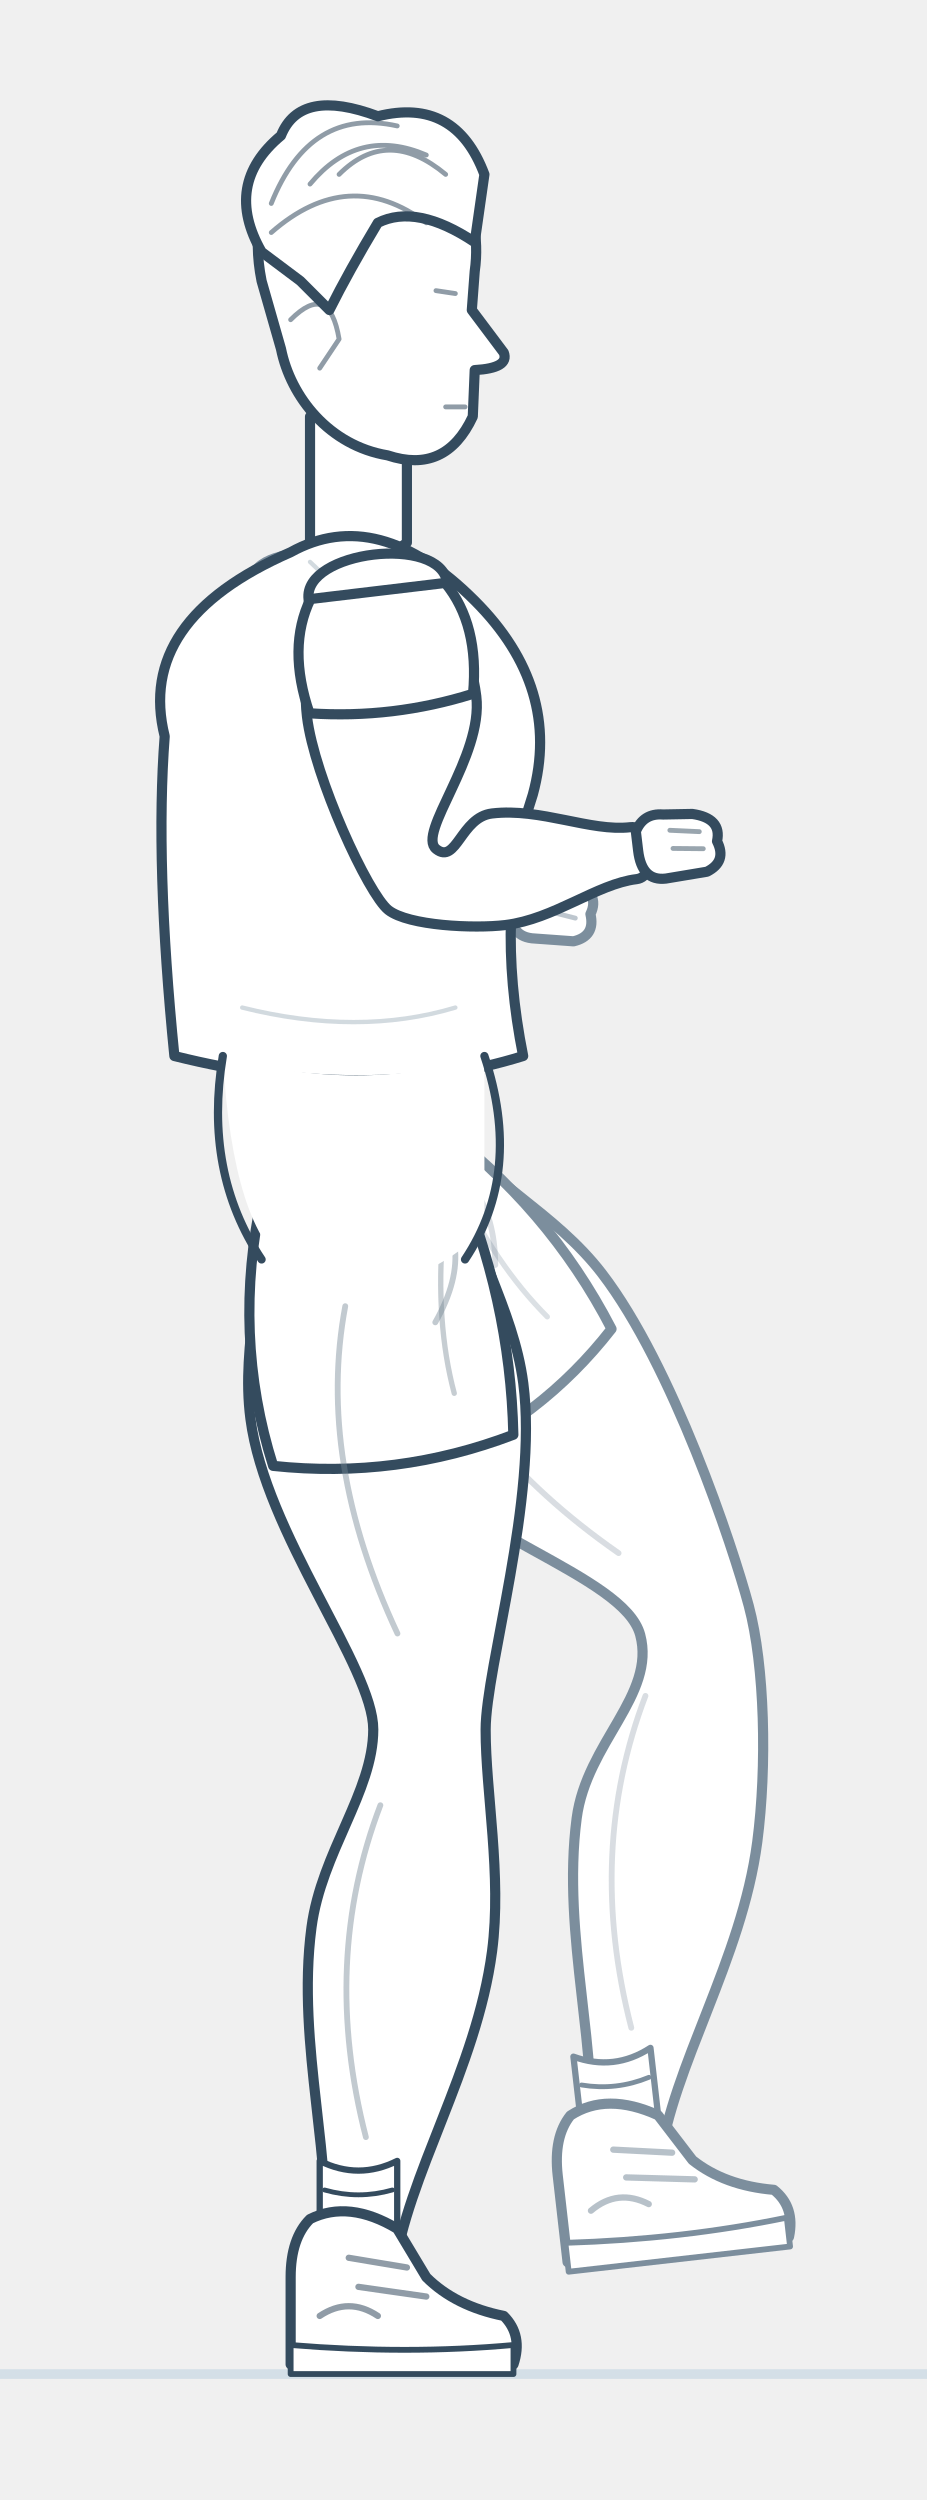
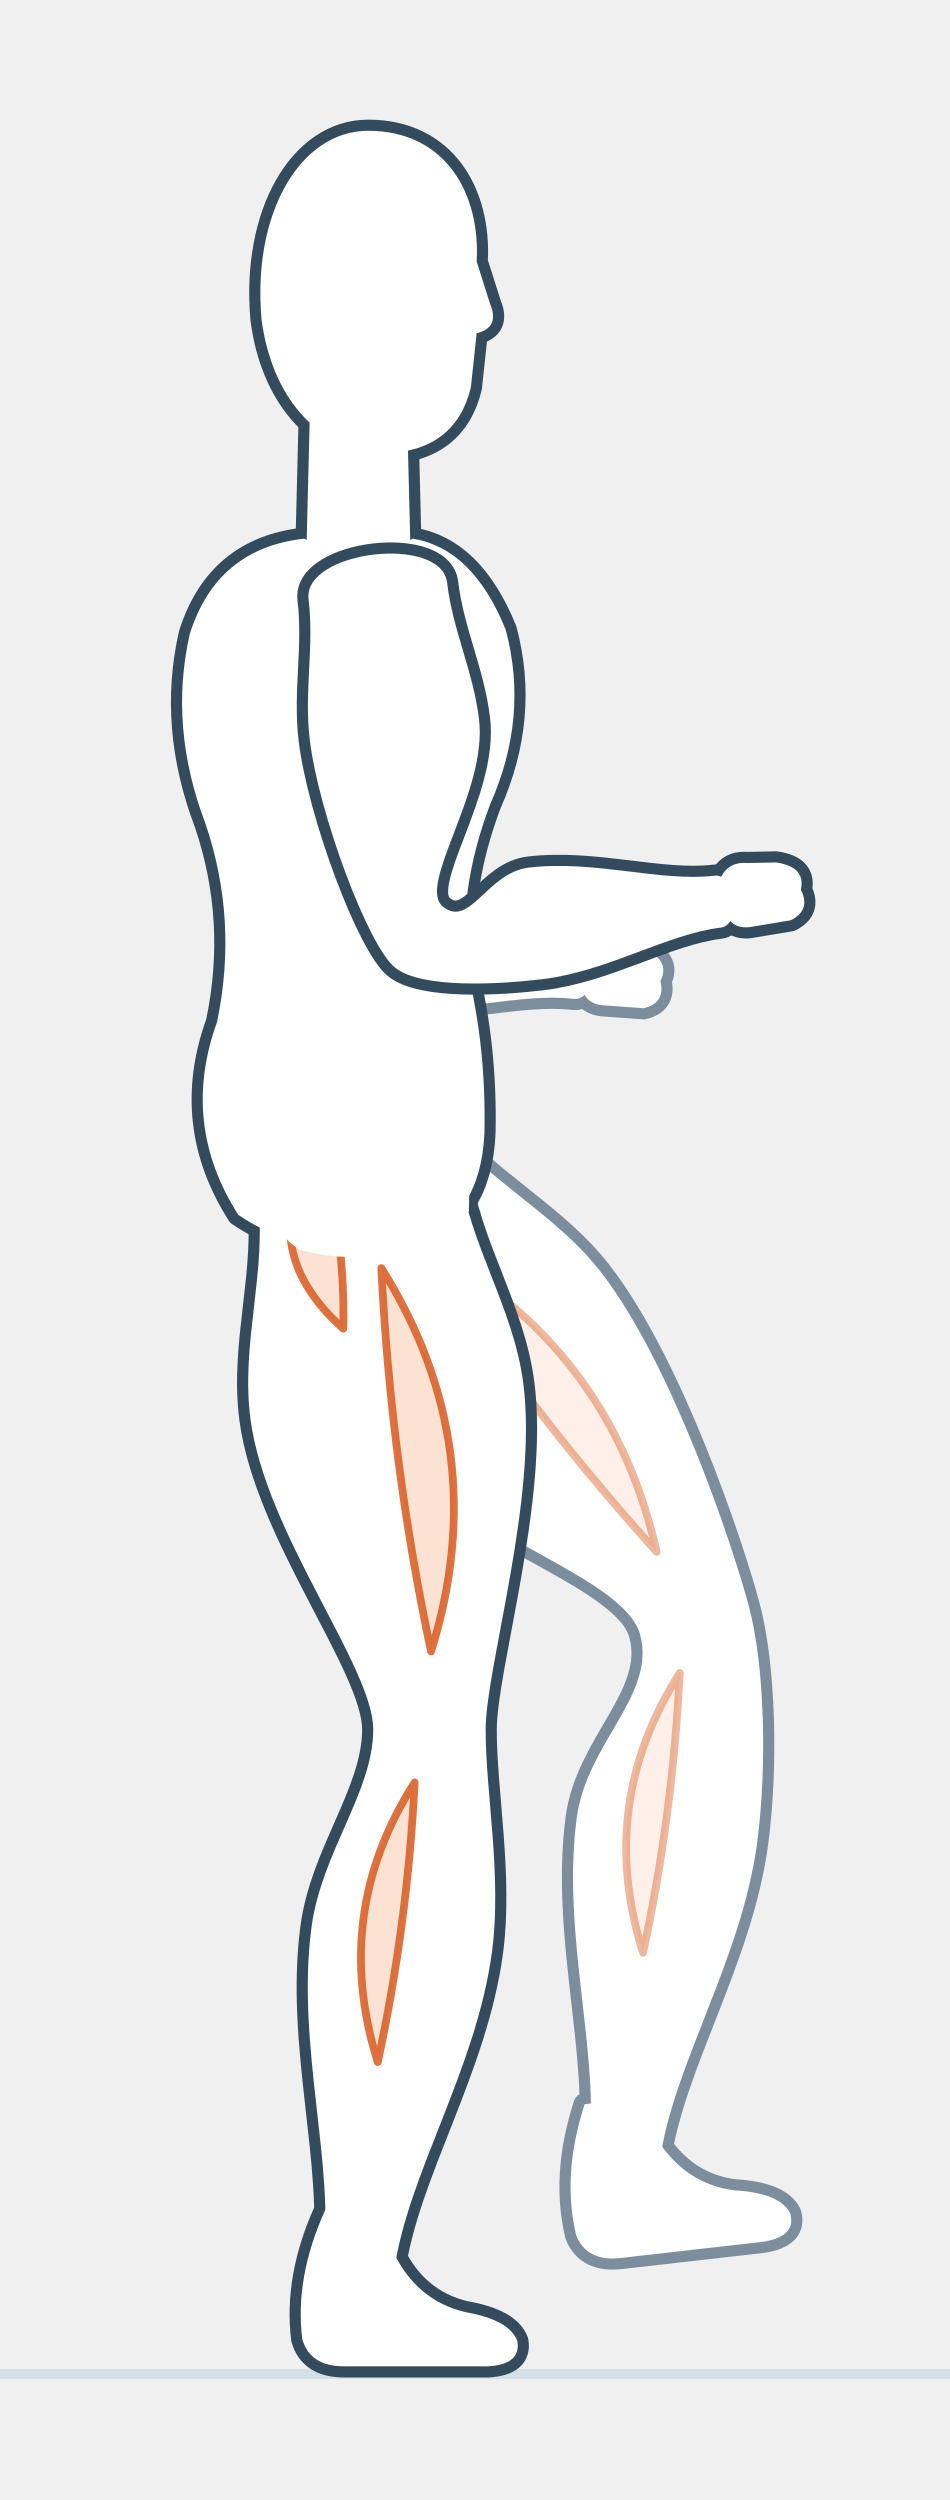
- <svg xmlns="http://www.w3.org/2000/svg" viewBox="109 18.954 95.68 258.046">
+ <svg xmlns="http://www.w3.org/2000/svg" viewBox="109 18.954 98.05 258.046">
  <path d="M-300 264H800" fill="none" stroke="#d4dfe7" />
  <g class="bw-human-athlete bw-human-outline bw-human-natural bw-human-sketch bw-human-side" stroke="#344b5e" stroke-width="1.05" stroke-linecap="round" stroke-linejoin="round">
-     <g class="bw-human-arm bw-human-arm-left" fill="#fff" stroke="#7c8e9d">
-       <path d="M134.851,79.101C134.353,83.271 132.337,86.656 131.839,90.826C131.092,97.082 133.664,110.137 135.299,112.216C136.934,114.295 143.465,116.184 146.662,116.565C151.686,117.165 156.850,114.660 160.960,115.151C163.239,115.423 163.879,110.061 161.601,109.789C157.490,109.298 153.062,105.647 148.037,105.047C144.840,104.665 143.222,109.348 141.587,107.270C139.951,105.191 148.568,99.169 149.315,92.913C149.813,88.743 148.651,84.978 149.149,80.808C149.747,75.804 135.448,74.096 134.851,79.101Z" />
-       <g class="bw-human-sleeve" fill="#fff">
-         <path d="M135.049,79.124Q131.516,83.416 132.173,90.564Q140.423,93.160 149.053,92.580Q151.375,85.787 148.951,80.784Z" />
-       </g>
-       <g class="bw-muscle-traces" data-side="left" />
-       <g class="bw-human-hand" transform="translate(164.756,112.885) rotate(6.810)">
-         <path d="M-3,-2.2 Q-2,-4 0,-3.6 L3,-3.3 Q6,-2.5 5.2,-.2 Q6,2 3.8,2.8 L-.5,3 Q-3,3 -3,-.2Z" />
-         <path d="M.5,-1.9L3.5,-1.4 M.6,0L3.7,.4" fill="none" stroke-width=".5" opacity=".5" />
+     <g class="bw-silhouette-ink" stroke-width="2.3">
+       <g class="bw-human-arm bw-human-arm-left" fill="#fff" stroke="#7c8e9d">
+         <path d="M134.851,79.101C134.253,84.105 132.152,88.205 131.555,93.209C130.658,100.716 132.383,115.371 134.588,118.173C136.792,120.975 144.739,122.378 149.048,122.893C155.820,123.702 162.652,121.395 168.193,122.057C170.471,122.329 171.112,116.967 168.833,116.695C163.292,116.034 157.196,112.183 150.424,111.375C146.114,110.860 143.079,116.029 140.875,113.227C138.671,110.425 148.134,102.803 149.030,95.296C149.628,90.292 148.552,85.812 149.149,80.808C149.747,75.804 135.448,74.096 134.851,79.101Z" />
+         <g display="none" class="bw-muscle-traces" data-side="left" />
+         <g class="bw-human-hand" transform="translate(171.988,119.791) rotate(6.810)">
+           <path d="M-3,-2.2 Q-2,-4 0,-3.6 L3,-3.3 Q6,-2.5 5.2,-.2 Q6,2 3.8,2.8 L-.5,3 Q-3,3 -3,-.2Z" />
+         </g>
      </g>
    </g>
-     <g class="bw-human-leg bw-human-leg-left" fill="#fff" stroke="#7c8e9d">
-       <path d="M137.667,147.343C142.522,153.676 143.747,161.355 148.603,167.688C155.885,177.188 173.410,181.472 175.078,187.692C176.745,193.913 169.542,198.851 168.524,206.625C166.924,218.841 171.049,231.241 169.740,241.236C169.331,244.354 176.669,245.315 177.077,242.197C178.386,232.202 185.565,221.282 187.164,209.066C188.182,201.292 187.950,190.909 186.282,184.689C184.615,178.468 178.424,159.909 171.141,150.409C166.286,144.076 159.188,140.899 154.333,134.566C149.861,128.733 133.195,141.510 137.667,147.343Z" />
-       <g class="bw-human-shorts" fill="#fff">
-         <path d="M138.064,147.038Q142.592,161.163 153.867,170.117Q164.818,165.501 172.120,156.123Q165.607,143.519 153.936,134.870Z" />
-         <path d="M156.087,140.963Q160.108,149.495 165.490,154.871" fill="none" opacity=".28" stroke-width=".55" />
-       </g>
-       <g class="bw-muscle-traces" data-side="left">
-         <g data-muscle="quadriceps">
-           <path d="M151.249,152.731Q156.644,167.987 172.850,179.265" fill="none" stroke="#718392" stroke-width=".6" opacity="0.27" />
-         </g>
-         <g data-muscle="glutes">
-           <path d="M151.455,138.208Q160.032,139.534 160.125,149.518" fill="none" stroke="#718392" stroke-width=".6" opacity="0.27" />
-         </g>
-         <g data-muscle="calves">
-           <path d="M175.623,194.000Q169.475,210.138 174.162,228.260" fill="none" stroke="#718392" stroke-width=".6" opacity="0.27" />
+     <g class="bw-silhouette-fill" stroke="none">
+       <g class="bw-human-arm bw-human-arm-left" fill="#fff" stroke="none">
+         <path d="M134.851,79.101C134.253,84.105 132.152,88.205 131.555,93.209C130.658,100.716 132.383,115.371 134.588,118.173C136.792,120.975 144.739,122.378 149.048,122.893C155.820,123.702 162.652,121.395 168.193,122.057C170.471,122.329 171.112,116.967 168.833,116.695C163.292,116.034 157.196,112.183 150.424,111.375C146.114,110.860 143.079,116.029 140.875,113.227C138.671,110.425 148.134,102.803 149.030,95.296C149.628,90.292 148.552,85.812 149.149,80.808C149.747,75.804 135.448,74.096 134.851,79.101Z" />
+         <g class="bw-muscle-traces" data-side="left" />
+         <g class="bw-human-hand" transform="translate(171.988,119.791) rotate(6.810)">
+           <path d="M-3,-2.2 Q-2,-4 0,-3.6 L3,-3.3 Q6,-2.5 5.2,-.2 Q6,2 3.8,2.8 L-.5,3 Q-3,3 -3,-.2Z" />
        </g>
      </g>
-       <g class="bw-human-shoe" transform="translate(173.408,241.716) rotate(-6.500)" fill="#fff">
-         <path d="M-4,-11Q0,-9 4,-11L4,-3Q0,-1 -4,-3Z" fill="#fff" stroke-width=".65" />
-         <path d="M-3.5,-8Q0,-7 3.5,-8" fill="none" stroke-width=".5" />
-         <path d="M-5,-5 Q-1,-7 4,-4 L7,1 Q10,4 15,5 Q17,7 16,10 L-7,10 L-7,1 Q-7,-3 -5,-5Z" />
-         <path d="M-7,8 Q5,9 16,8 L16,11 L-7,11Z" fill="#fff" stroke-width=".6" />
-         <path d="M-1,-1L5,0 M0,2L7,3 M-4,5Q-1,3 2,5" fill="none" stroke-width=".65" opacity=".55" />
+     </g>
+     <g class="bw-silhouette-ink" stroke-width="2.3">
+       <g class="bw-human-leg bw-human-leg-left" fill="#fff" stroke="#7c8e9d">
+         <path d="M137.667,147.343C142.522,153.676 143.747,161.355 148.603,167.688C155.885,177.188 173.410,181.472 175.078,187.692C176.745,193.913 169.542,198.851 168.524,206.625C166.924,218.841 171.049,231.241 169.740,241.236C169.331,244.354 176.669,245.315 177.077,242.197C178.386,232.202 185.565,221.282 187.164,209.066C188.182,201.292 187.950,190.909 186.282,184.689C184.615,178.468 178.424,159.909 171.141,150.409C166.286,144.076 159.188,140.899 154.333,134.566C149.861,128.733 133.195,141.510 137.667,147.343Z" />
+         <g display="none" class="bw-muscle-traces" data-side="left">
+           <g data-muscle="quadriceps">
+             <path d="M152.501,147.462Q171.940,157.697 176.777,179.127Q163.361,164.274 152.501,147.462Z" fill="#f59e6b" fill-opacity="0.16" stroke="#d9622b" stroke-width=".8" stroke-opacity="0.45" />
+           </g>
+           <g data-muscle="glutes">
+             <path d="M140.448,139.465Q139.677,152.266 152.239,154.845Q147.510,146.261 140.448,139.465Z" fill="#f59e6b" fill-opacity="0.16" stroke="#d9622b" stroke-width=".8" stroke-opacity="0.45" />
+           </g>
+           <g data-muscle="calves">
+             <path d="M179.160,191.639Q170.527,205.193 175.378,220.513Q178.449,206.230 179.160,191.639Z" fill="#f59e6b" fill-opacity="0.16" stroke="#d9622b" stroke-width=".8" stroke-opacity="0.45" />
+           </g>
+         </g>
+         <g class="bw-human-shoe bw-human-foot" transform="translate(173.408,241.716) rotate(-6.500)" fill="#fff">
+           <path d="M-3.4,-6 Q-6.6,1 -5.8,7.4 Q-5,10.2 -1.5,10.2 L13.4,10.2 Q16.8,10 16.4,7.6 Q15.6,5.4 11,4.6 Q6,3.4 3.6,-1.6 L3.2,-6 Z" />
+         </g>
      </g>
    </g>
-     <g class="bw-human-torso" transform="translate(146.000,140.954) rotate(0.000)">
-       <g transform="translate(0 -67) rotate(0.000) scale(1) translate(0 67)">
-         <path d="M-5,-79L-5,-65Q0,-62 5,-66L5,-80Z" fill="#fff" />
-         <path d="M-10,-93C-12,-103 -6,-109 1,-108C9,-108 13,-101 12,-94L11.7,-90L15,-85.6Q15.6,-84 12,-83.8L11.8,-79Q9,-73 3,-75C-3,-76 -7,-81 -8,-86Z" fill="#fff" />
-         <path d="M-10,-96Q-14,-103 -8,-108Q-6,-113 2,-110Q10,-112 13,-104L12,-97Q6,-101 2,-99Q-1,-94 -3,-90L-6,-93Z" fill="#fff" />
-         <path d="M-7,-89q4,-4 5,2l-2,3M8,-92l2,.3M9,-80h2M-9,-98q8,-7 16,-1 M-9,-101q4,-10 13,-8 M-5,-103q5,-6 12,-3 M-2,-104q5,-5 11,0" fill="none" stroke-width=".5" opacity=".55" />
-       </g>
-       <g transform="scale(1.000 1)">
-         <path d="M-7,-65 Q2,-70 12,-60 Q21,-51 18,-40 Q14,-28 17,-13 Q1,-8 -19,-13 Q-21,-33 -20,-46 Q-23,-58 -7,-65Z" fill="#fff" />
-         <path d="M-5,-64Q1,-58 6,-63 M-12,-18Q0,-15 10,-18" fill="none" stroke="#71899b" opacity=".32" stroke-width=".45" />
-         <g class="bw-muscle-traces bw-torso-muscles" />
+     <g class="bw-silhouette-fill" stroke="none">
+       <g class="bw-human-leg bw-human-leg-left" fill="#fff" stroke="none">
+         <path d="M137.667,147.343C142.522,153.676 143.747,161.355 148.603,167.688C155.885,177.188 173.410,181.472 175.078,187.692C176.745,193.913 169.542,198.851 168.524,206.625C166.924,218.841 171.049,231.241 169.740,241.236C169.331,244.354 176.669,245.315 177.077,242.197C178.386,232.202 185.565,221.282 187.164,209.066C188.182,201.292 187.950,190.909 186.282,184.689C184.615,178.468 178.424,159.909 171.141,150.409C166.286,144.076 159.188,140.899 154.333,134.566C149.861,128.733 133.195,141.510 137.667,147.343Z" />
+         <g class="bw-muscle-traces" data-side="left">
+           <g data-muscle="quadriceps">
+             <path d="M152.501,147.462Q171.940,157.697 176.777,179.127Q163.361,164.274 152.501,147.462Z" fill="#f59e6b" fill-opacity="0.16" stroke="#d9622b" stroke-width=".8" stroke-opacity="0.45" />
+           </g>
+           <g data-muscle="glutes">
+             <path d="M140.448,139.465Q139.677,152.266 152.239,154.845Q147.510,146.261 140.448,139.465Z" fill="#f59e6b" fill-opacity="0.16" stroke="#d9622b" stroke-width=".8" stroke-opacity="0.45" />
+           </g>
+           <g data-muscle="calves">
+             <path d="M179.160,191.639Q170.527,205.193 175.378,220.513Q178.449,206.230 179.160,191.639Z" fill="#f59e6b" fill-opacity="0.16" stroke="#d9622b" stroke-width=".8" stroke-opacity="0.45" />
+           </g>
+         </g>
+         <g class="bw-human-shoe bw-human-foot" transform="translate(173.408,241.716) rotate(-6.500)" fill="#fff">
+           <path d="M-3.4,-6 Q-6.6,1 -5.8,7.4 Q-5,10.2 -1.5,10.2 L13.4,10.2 Q16.8,10 16.4,7.6 Q15.6,5.4 11,4.6 Q6,3.4 3.6,-1.6 L3.2,-6 Z" />
+         </g>
      </g>
    </g>
-     <g class="bw-human-leg bw-human-leg-right" fill="#fff" stroke="#344b5e">
-       <path d="M135.587,142.304C136.613,150.218 133.823,157.477 134.849,165.390C136.387,177.261 147.535,191.035 147.527,197.475C147.520,203.915 142.176,210.131 141.150,217.904C139.538,230.118 143.651,242.523 142.332,252.516C141.920,255.634 149.257,256.602 149.668,253.484C150.987,243.491 158.177,232.578 159.789,220.364C160.814,212.591 159.120,203.928 159.127,197.488C159.135,191.048 164.552,173.610 163.013,161.740C161.987,153.826 157.439,147.518 156.413,139.605C155.468,132.316 134.642,135.015 135.587,142.304Z" />
-       <g class="bw-human-shorts" fill="#fff">
-         <path d="M136.083,142.240Q132.920,156.732 137.194,170.259Q149.976,171.628 161.987,167.046Q161.679,153.004 155.917,139.669Z" />
-         <path d="M154.723,146.020Q153.925,155.417 155.886,162.767" fill="none" opacity=".28" stroke-width=".55" />
-       </g>
-       <g class="bw-muscle-traces" data-side="right">
-         <g data-muscle="quadriceps">
-           <path d="M144.637,153.776Q141.657,169.681 150.025,187.564" fill="none" stroke="#718392" stroke-width=".6" opacity="0.43" />
+     <g class="bw-silhouette-ink" stroke-width="2.3">
+       <g class="bw-human-torso" transform="translate(146.000,140.954) rotate(0.000)">
+         <g transform="translate(0 -67) rotate(0.000) scale(1) translate(0 67)">
+           <path d="M-5,-80L-5.4,-64Q0,-61.5 5.4,-64L5,-80Z" fill="#fff" />
+           <path d="M1,-108.5C9,-108.5 12.6,-102 12.2,-95L13.6,-90.6Q14.6,-88.2 12.2,-87.6L11.6,-82Q10,-75.4 2.6,-75.2C-4.6,-75.6 -9,-81.4 -10,-89C-11,-100 -6,-108.5 1,-108.5Z" fill="#fff" />
        </g>
-         <g data-muscle="glutes">
-           <path d="M152.097,141.314Q158.853,146.760 153.929,155.445" fill="none" stroke="#718392" stroke-width=".6" opacity="0.43" />
-         </g>
-         <g data-muscle="calves">
-           <path d="M148.262,205.286Q142.099,221.418 146.767,239.545" fill="none" stroke="#718392" stroke-width=".6" opacity="0.43" />
+         <g transform="scale(1.000 1)">
+           <path d="M-5.6,-66.4Q-14.6,-65.4 -17.4,-56.6Q-19.6,-47 -15.800,-37Q-12.400,-27 -14.6,-16.5Q-18.4,-6 -12.4,3.4Q-4,9 6,6Q12.6,3.6 13,-5Q13.2,-14 11.2,-22Q10.2,-30 13.6,-39Q17.6,-48 15.2,-57Q11.8,-65.4 5.6,-66.4Q0,-63.2 -5.6,-66.4Z" fill="#fff" />
+           <g display="none" class="bw-muscle-traces bw-torso-muscles" />
        </g>
      </g>
-       <g class="bw-human-shoe" transform="translate(146.000,253.000) rotate(0.000)" fill="#fff">
-         <path d="M-4,-11Q0,-9 4,-11L4,-3Q0,-1 -4,-3Z" fill="#fff" stroke-width=".65" />
-         <path d="M-3.5,-8Q0,-7 3.5,-8" fill="none" stroke-width=".5" />
-         <path d="M-5,-5 Q-1,-7 4,-4 L7,1 Q10,4 15,5 Q17,7 16,10 L-7,10 L-7,1 Q-7,-3 -5,-5Z" />
-         <path d="M-7,8 Q5,9 16,8 L16,11 L-7,11Z" fill="#fff" stroke-width=".6" />
-         <path d="M-1,-1L5,0 M0,2L7,3 M-4,5Q-1,3 2,5" fill="none" stroke-width=".65" opacity=".55" />
+       <g class="bw-human-leg bw-human-leg-right" fill="#fff" stroke="#344b5e">
+         <path d="M135.587,142.304C136.613,150.218 133.823,157.477 134.849,165.390C136.387,177.261 147.535,191.035 147.527,197.475C147.520,203.915 142.176,210.131 141.150,217.904C139.538,230.118 143.651,242.523 142.332,252.516C141.920,255.634 149.257,256.602 149.668,253.484C150.987,243.491 158.177,232.578 159.789,220.364C160.814,212.591 159.120,203.928 159.127,197.488C159.135,191.048 164.552,173.610 163.013,161.740C161.987,153.826 157.439,147.518 156.413,139.605C155.468,132.316 134.642,135.015 135.587,142.304Z" />
+         <g display="none" class="bw-muscle-traces" data-side="right">
+           <g data-muscle="quadriceps">
+             <path d="M148.362,149.844Q160.051,168.446 153.491,189.413Q149.330,169.836 148.362,149.844Z" fill="#f59e6b" fill-opacity="0.3" stroke="#d9622b" stroke-width=".8" stroke-opacity="0.9" />
+           </g>
+           <g data-muscle="glutes">
+             <path d="M141.943,136.882Q134.858,147.571 144.434,156.101Q144.646,146.303 141.943,136.882Z" fill="#f59e6b" fill-opacity="0.3" stroke="#d9622b" stroke-width=".8" stroke-opacity="0.9" />
+           </g>
+           <g data-muscle="calves">
+             <path d="M151.801,202.929Q143.155,216.474 147.991,231.798Q151.076,217.519 151.801,202.929Z" fill="#f59e6b" fill-opacity="0.3" stroke="#d9622b" stroke-width=".8" stroke-opacity="0.9" />
+           </g>
+         </g>
+         <g class="bw-human-shoe bw-human-foot" transform="translate(146.000,253.000) rotate(0.000)" fill="#fff">
+           <path d="M-3.4,-6 Q-6.6,1 -5.8,7.4 Q-5,10.2 -1.5,10.2 L13.4,10.2 Q16.8,10 16.4,7.6 Q15.6,5.4 11,4.6 Q6,3.4 3.6,-1.6 L3.2,-6 Z" />
+         </g>
+       </g>
+       <g transform="translate(146.000,140.954) rotate(0.000)" fill="#fff" stroke="none">
+         <path d="M-12,-12Q0,-9 11.6,-12L11.4,3Q3,9.6 -6,7Q-11.4,4 -12,-12Z" />
      </g>
    </g>
-     <g transform="translate(146.000,140.954) rotate(0.000)" fill="#fff" stroke="none">
-       <path d="M-14,-13Q0,-9 13,-13L13,5Q3,14 -7,9Q-13,5 -14,-13Z" />
-       <path d="M-14,-13Q-16,-1 -10,8M13,-13Q17,-1 11,8" fill="none" stroke="#344b5e" stroke-width=".85" />
+     <g class="bw-silhouette-fill" stroke="none">
+       <g class="bw-human-torso" transform="translate(146.000,140.954) rotate(0.000)">
+         <g transform="translate(0 -67) rotate(0.000) scale(1) translate(0 67)">
+           <path d="M-5,-80L-5.4,-64Q0,-61.5 5.4,-64L5,-80Z" fill="#fff" />
+           <path d="M1,-108.5C9,-108.5 12.6,-102 12.2,-95L13.6,-90.6Q14.6,-88.2 12.2,-87.6L11.6,-82Q10,-75.4 2.6,-75.2C-4.6,-75.6 -9,-81.4 -10,-89C-11,-100 -6,-108.5 1,-108.5Z" fill="#fff" />
+         </g>
+         <g transform="scale(1.000 1)">
+           <path d="M-5.6,-66.4Q-14.6,-65.4 -17.4,-56.6Q-19.6,-47 -15.800,-37Q-12.400,-27 -14.6,-16.5Q-18.4,-6 -12.4,3.4Q-4,9 6,6Q12.6,3.6 13,-5Q13.2,-14 11.2,-22Q10.2,-30 13.6,-39Q17.6,-48 15.2,-57Q11.8,-65.4 5.6,-66.4Q0,-63.2 -5.6,-66.4Z" fill="#fff" />
+           <g class="bw-muscle-traces bw-torso-muscles" />
+         </g>
+       </g>
+       <g class="bw-human-leg bw-human-leg-right" fill="#fff" stroke="none">
+         <path d="M135.587,142.304C136.613,150.218 133.823,157.477 134.849,165.390C136.387,177.261 147.535,191.035 147.527,197.475C147.520,203.915 142.176,210.131 141.150,217.904C139.538,230.118 143.651,242.523 142.332,252.516C141.920,255.634 149.257,256.602 149.668,253.484C150.987,243.491 158.177,232.578 159.789,220.364C160.814,212.591 159.120,203.928 159.127,197.488C159.135,191.048 164.552,173.610 163.013,161.740C161.987,153.826 157.439,147.518 156.413,139.605C155.468,132.316 134.642,135.015 135.587,142.304Z" />
+         <g class="bw-muscle-traces" data-side="right">
+           <g data-muscle="quadriceps">
+             <path d="M148.362,149.844Q160.051,168.446 153.491,189.413Q149.330,169.836 148.362,149.844Z" fill="#f59e6b" fill-opacity="0.3" stroke="#d9622b" stroke-width=".8" stroke-opacity="0.9" />
+           </g>
+           <g data-muscle="glutes">
+             <path d="M141.943,136.882Q134.858,147.571 144.434,156.101Q144.646,146.303 141.943,136.882Z" fill="#f59e6b" fill-opacity="0.3" stroke="#d9622b" stroke-width=".8" stroke-opacity="0.9" />
+           </g>
+           <g data-muscle="calves">
+             <path d="M151.801,202.929Q143.155,216.474 147.991,231.798Q151.076,217.519 151.801,202.929Z" fill="#f59e6b" fill-opacity="0.3" stroke="#d9622b" stroke-width=".8" stroke-opacity="0.9" />
+           </g>
+         </g>
+         <g class="bw-human-shoe bw-human-foot" transform="translate(146.000,253.000) rotate(0.000)" fill="#fff">
+           <path d="M-3.4,-6 Q-6.6,1 -5.8,7.4 Q-5,10.2 -1.5,10.2 L13.4,10.2 Q16.8,10 16.4,7.6 Q15.6,5.4 11,4.6 Q6,3.4 3.6,-1.6 L3.2,-6 Z" />
+         </g>
+       </g>
+       <g transform="translate(146.000,140.954) rotate(0.000)" fill="#fff" stroke="none">
+         <path d="M-12,-12Q0,-9 11.6,-12L11.4,3Q3,9.6 -6,7Q-11.4,4 -12,-12Z" />
+       </g>
    </g>
-     <g class="bw-human-arm bw-human-arm-right" fill="#fff" stroke="#344b5e">
-       <path d="M140.851,80.808C141.349,84.978 140.187,88.743 140.685,92.913C141.432,99.169 147.005,111.251 149.084,112.887C151.163,114.522 157.954,114.820 161.152,114.438C166.176,113.838 170.604,110.187 174.715,109.696C176.994,109.424 176.354,104.062 174.075,104.335C169.964,104.825 164.800,102.320 159.776,102.920C156.579,103.302 156.109,108.234 154.030,106.599C151.951,104.963 158.908,97.082 158.161,90.826C157.663,86.656 155.647,83.271 155.149,79.101C154.552,74.096 140.253,75.804 140.851,80.808Z" />
-       <g class="bw-human-sleeve" fill="#fff">
-         <path d="M141.049,80.784Q138.625,85.787 140.947,92.580Q149.577,93.160 157.827,90.564Q158.484,83.416 154.951,79.124Z" />
+     <g class="bw-silhouette-ink" stroke-width="2.3">
+       <g class="bw-human-arm bw-human-arm-right" fill="#fff" stroke="#344b5e">
+         <path d="M140.851,80.808C141.448,85.812 140.372,90.292 140.970,95.296C141.866,102.803 146.994,116.640 149.796,118.844C152.598,121.048 160.652,120.540 164.961,120.026C171.733,119.217 177.829,115.367 183.370,114.706C185.649,114.433 185.009,109.071 182.730,109.344C177.189,110.005 170.358,107.699 163.586,108.508C159.276,109.022 157.544,114.761 154.742,112.556C151.940,110.352 159.342,100.716 158.445,93.209C157.848,88.205 155.747,84.105 155.149,79.101C154.552,74.096 140.253,75.804 140.851,80.808Z" />
+         <g display="none" class="bw-muscle-traces" data-side="right" />
+         <g class="bw-human-hand" transform="translate(186.525,111.610) rotate(-6.810)">
+           <path d="M-3,-2.2 Q-2,-4 0,-3.6 L3,-3.3 Q6,-2.5 5.2,-.2 Q6,2 3.8,2.8 L-.5,3 Q-3,3 -3,-.2Z" />
+         </g>
      </g>
-       <g class="bw-muscle-traces" data-side="right" />
-       <g class="bw-human-hand" transform="translate(177.870,106.600) rotate(-6.810)">
-         <path d="M-3,-2.2 Q-2,-4 0,-3.6 L3,-3.3 Q6,-2.5 5.2,-.2 Q6,2 3.8,2.8 L-.5,3 Q-3,3 -3,-.2Z" />
-         <path d="M.5,-1.9L3.5,-1.4 M.6,0L3.7,.4" fill="none" stroke-width=".5" opacity=".5" />
+     </g>
+     <g class="bw-silhouette-fill" stroke="none">
+       <g class="bw-human-arm bw-human-arm-right" fill="#fff" stroke="none">
+         <path d="M140.851,80.808C141.448,85.812 140.372,90.292 140.970,95.296C141.866,102.803 146.994,116.640 149.796,118.844C152.598,121.048 160.652,120.540 164.961,120.026C171.733,119.217 177.829,115.367 183.370,114.706C185.649,114.433 185.009,109.071 182.730,109.344C177.189,110.005 170.358,107.699 163.586,108.508C159.276,109.022 157.544,114.761 154.742,112.556C151.940,110.352 159.342,100.716 158.445,93.209C157.848,88.205 155.747,84.105 155.149,79.101C154.552,74.096 140.253,75.804 140.851,80.808Z" />
+         <g class="bw-muscle-traces" data-side="right" />
+         <g class="bw-human-hand" transform="translate(186.525,111.610) rotate(-6.810)">
+           <path d="M-3,-2.2 Q-2,-4 0,-3.6 L3,-3.3 Q6,-2.5 5.2,-.2 Q6,2 3.8,2.8 L-.5,3 Q-3,3 -3,-.2Z" />
+         </g>
      </g>
    </g>
  </g>
</svg>
